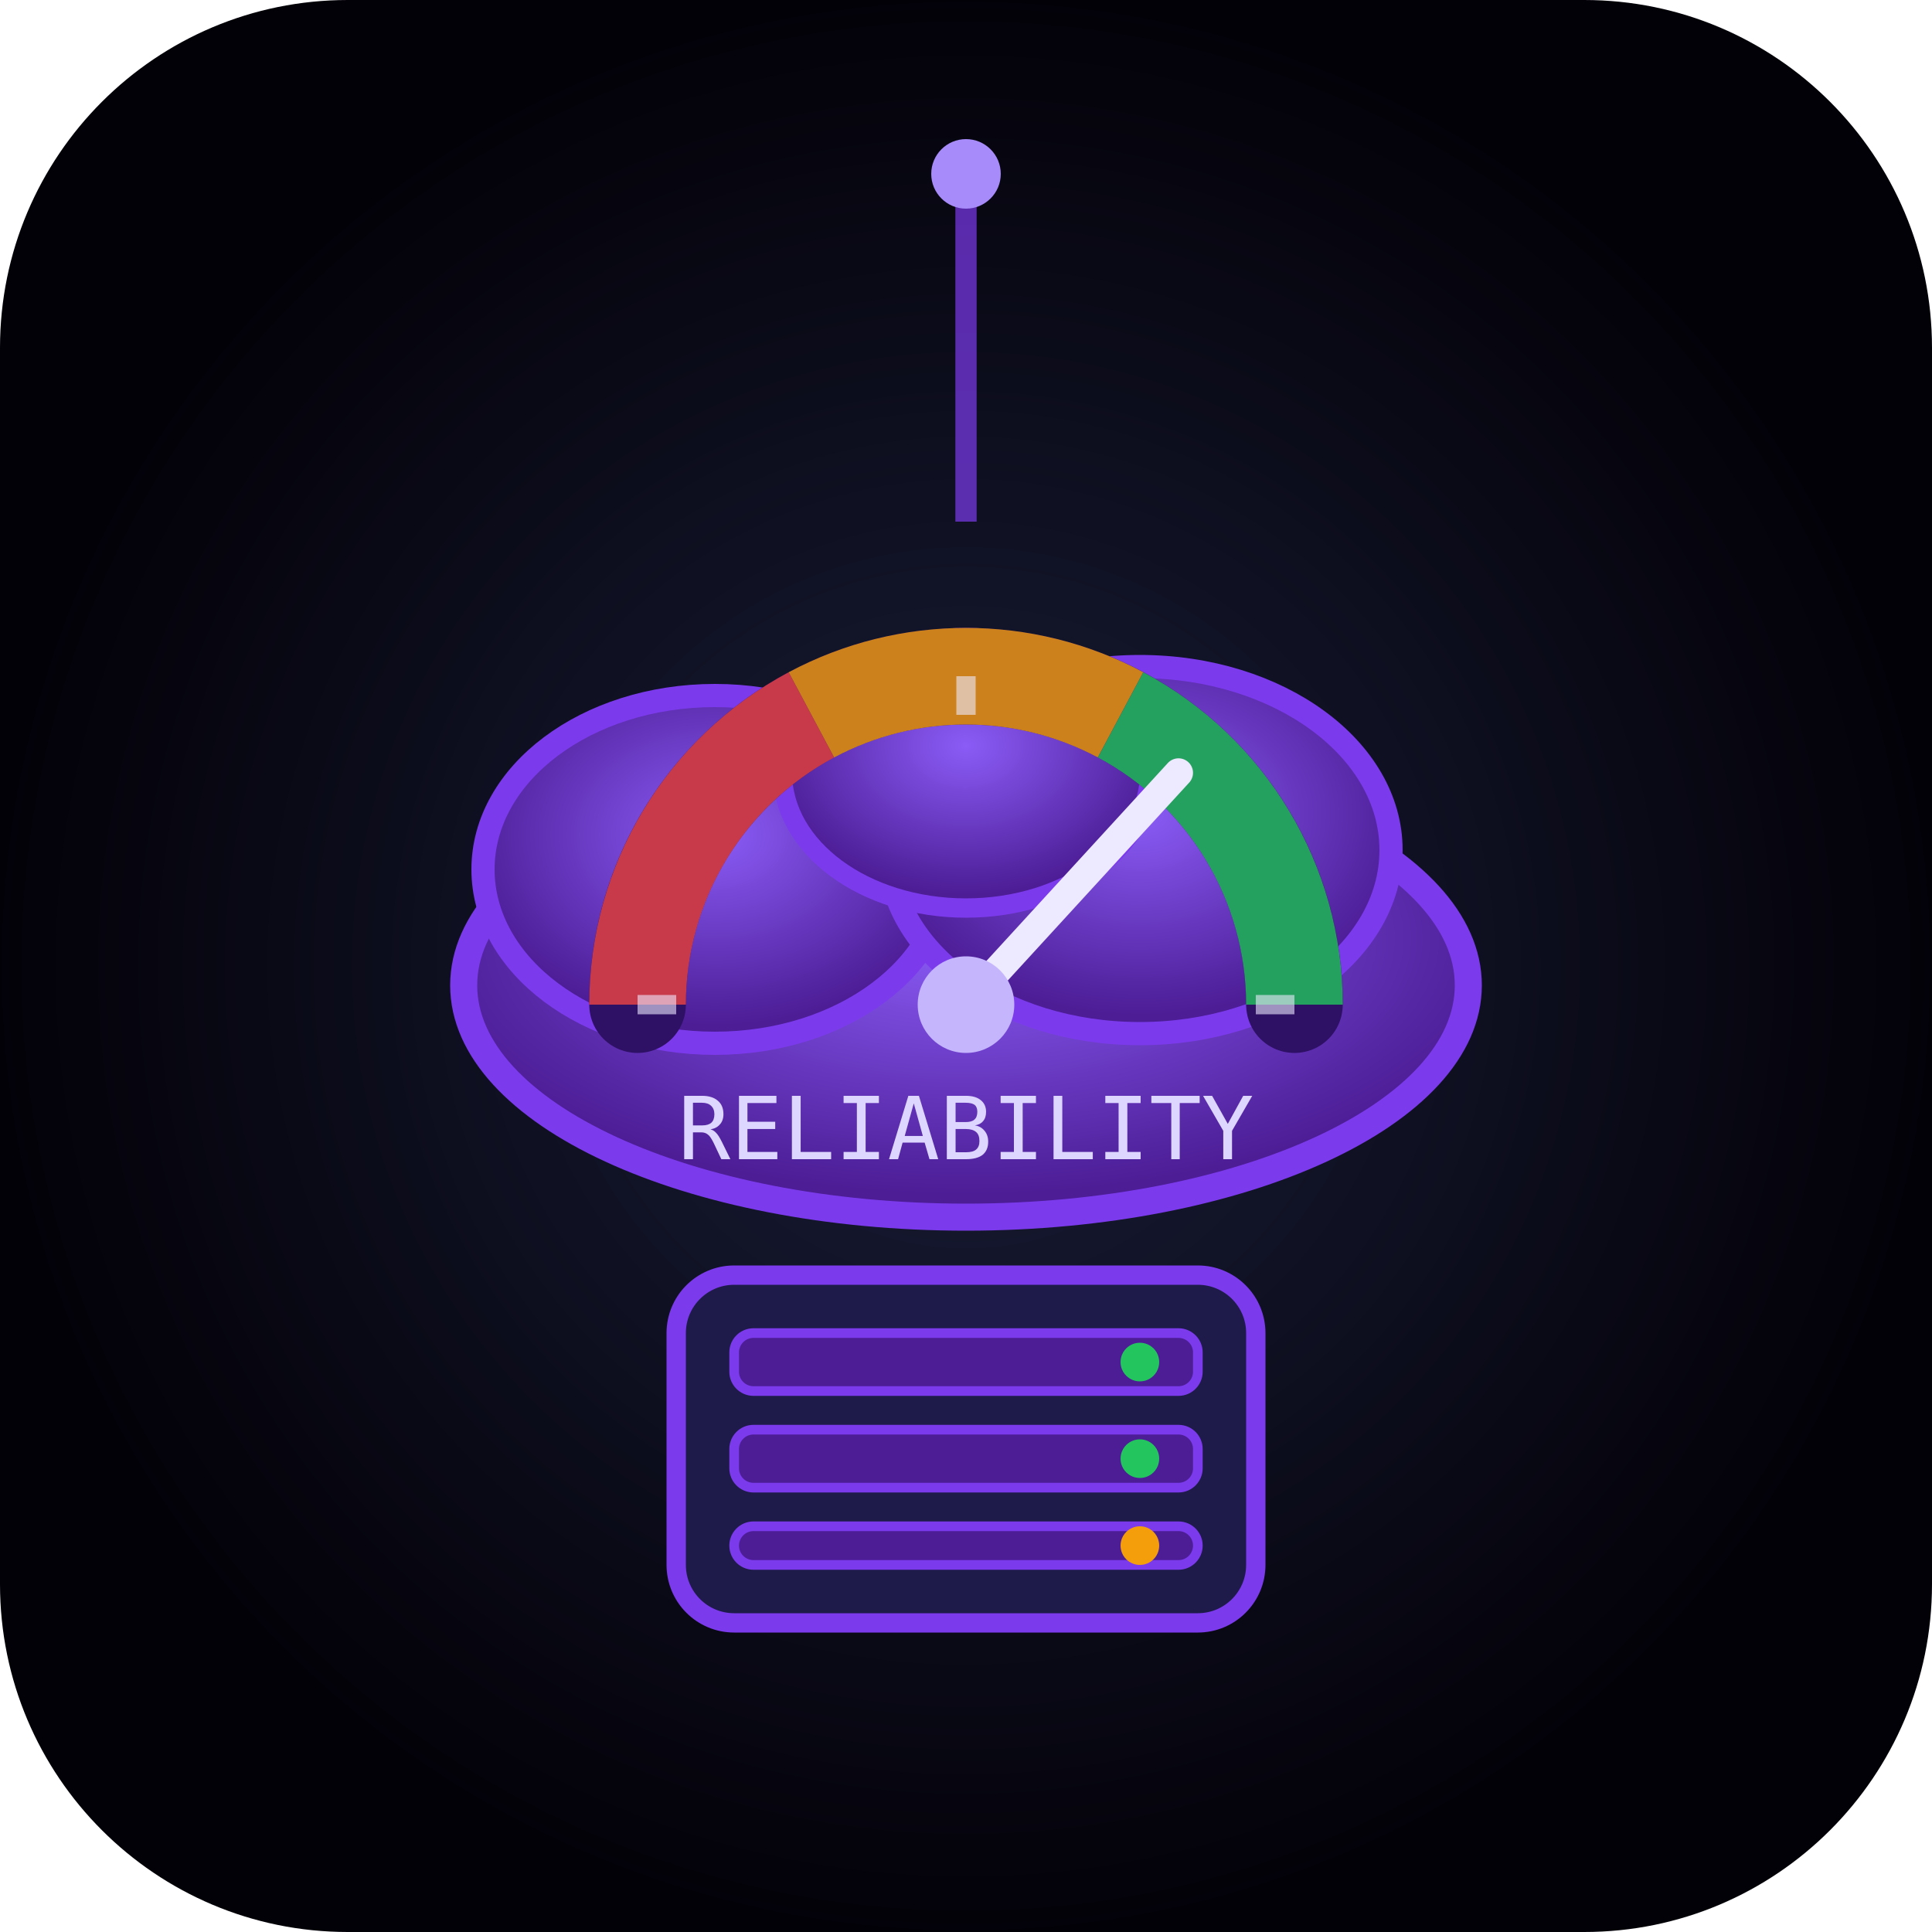
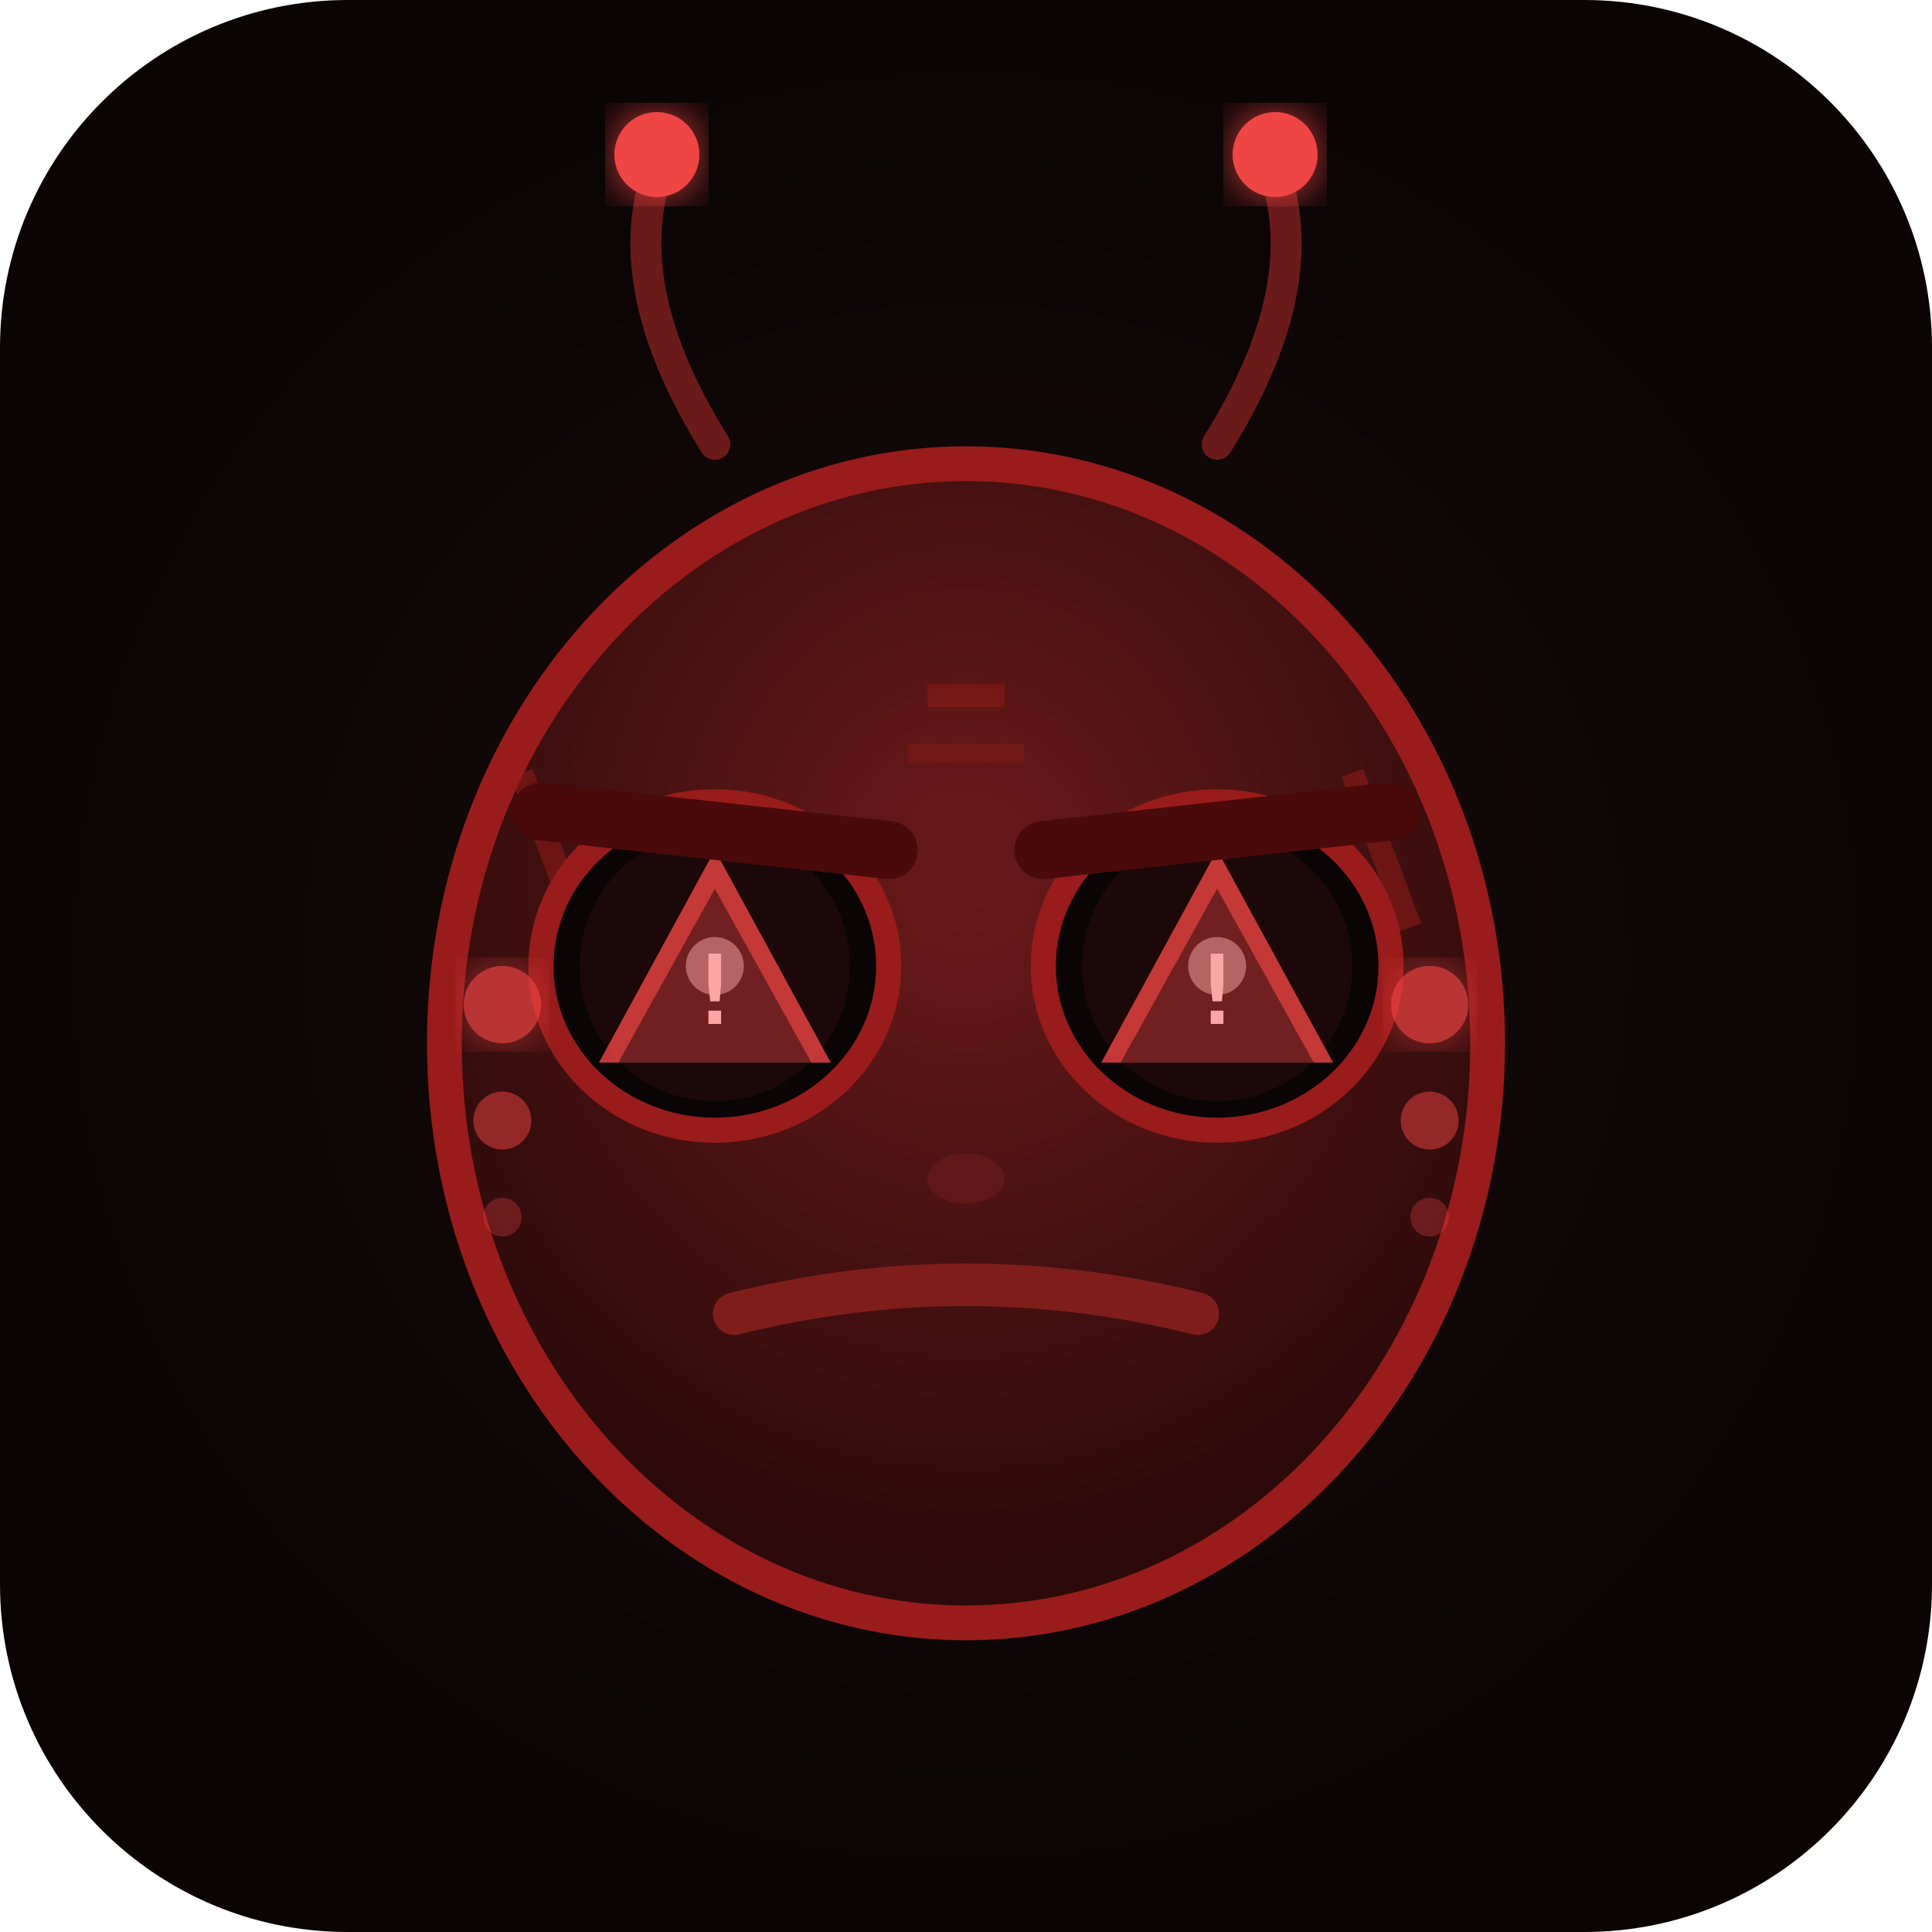
<svg xmlns="http://www.w3.org/2000/svg" viewBox="0 0 100 100" width="200" height="200">
  <defs>
-     <radialGradient id="bg" cx="50%" cy="50%" r="50%">
-       <stop offset="0%" stop-color="#1a1f3a" />
-       <stop offset="100%" stop-color="#030108" />
+     <radialGradient id="msre-bg" cx="50%" cy="50%" r="50%">
+       <stop offset="0%" stop-color="#180A0A" />
+       <stop offset="100%" stop-color="#0A0404" />
    </radialGradient>
+     <radialGradient id="msre-skin" cx="50%" cy="35%" r="60%">
+       <stop offset="0%" stop-color="#6B1A1A" />
+       <stop offset="100%" stop-color="#2D0A0A" />
+     </radialGradient>
+     <filter id="msre-glow">
+       <feGaussianBlur stdDeviation="1.3" result="b" />
+       <feMerge>
+         <feMergeNode in="b" />
+         <feMergeNode in="SourceGraphic" />
+       </feMerge>
+     </filter>
  </defs>
-   <rect width="100" height="100" rx="18" fill="url(#bg)" />
-   <defs>
-     <radialGradient id="ms-cg" cx="50%" cy="40%" r="55%">
-       <stop offset="0%" stop-color="#8B5CF6" />
-       <stop offset="100%" stop-color="#4C1D95" />
-     </radialGradient>
-   </defs>
-   <line x1="50" y1="10" x2="50" y2="27" stroke="#7C3AED" stroke-width="1.1" opacity="0.7" />
-   <circle cx="50" cy="9" r="1.8" fill="#A78BFA" />
-   <ellipse cx="50" cy="51" rx="26" ry="12" fill="url(#ms-cg)" stroke="#7C3AED" stroke-width="1.4" />
-   <ellipse cx="37" cy="45" rx="12" ry="9" fill="url(#ms-cg)" stroke="#7C3AED" stroke-width="1.2" />
-   <ellipse cx="59" cy="44" rx="13" ry="9.5" fill="url(#ms-cg)" stroke="#7C3AED" stroke-width="1.2" />
-   <ellipse cx="50" cy="40" rx="9.5" ry="7" fill="url(#ms-cg)" stroke="#7C3AED" stroke-width="1" />
-   <path d="M33,52 A17,17 0 0,1 67,52" fill="none" stroke="#2e1065" stroke-width="5" stroke-linecap="round" />
-   <path d="M33,52 A17,17 0 0,1 42,37" fill="none" stroke="#EF4444" stroke-width="5" stroke-linecap="butt" opacity="0.8" />
-   <path d="M42,37 A17,17 0 0,1 58,37" fill="none" stroke="#F59E0B" stroke-width="5" stroke-linecap="butt" opacity="0.8" />
-   <path d="M58,37 A17,17 0 0,1 67,52" fill="none" stroke="#22C55E" stroke-width="5" stroke-linecap="butt" opacity="0.8" />
-   <line x1="50" y1="52" x2="61" y2="40" stroke="#EDE9FE" stroke-width="1.5" stroke-linecap="round" />
-   <circle cx="50" cy="52" r="2.5" fill="#C4B5FD" />
-   <line x1="33" y1="52" x2="35" y2="52" stroke="#EDE9FE" stroke-width="1" opacity="0.6" />
-   <line x1="50" y1="35" x2="50" y2="37" stroke="#EDE9FE" stroke-width="1" opacity="0.6" />
-   <line x1="67" y1="52" x2="65" y2="52" stroke="#EDE9FE" stroke-width="1" opacity="0.6" />
-   <text x="50" y="60" font-family="monospace" font-size="4.5" fill="#DDD6FE" text-anchor="middle">RELIABILITY</text>
-   <rect x="35" y="66" width="30" height="18" rx="3" fill="#1e1b4b" stroke="#7C3AED" stroke-width="1" />
-   <rect x="38" y="69" width="24" height="3" rx="1" fill="#4C1D95" stroke="#7C3AED" stroke-width="0.5" />
-   <rect x="38" y="74" width="24" height="3" rx="1" fill="#4C1D95" stroke="#7C3AED" stroke-width="0.5" />
-   <rect x="38" y="79" width="24" height="2" rx="1" fill="#4C1D95" stroke="#7C3AED" stroke-width="0.5" />
-   <circle cx="59" cy="70.5" r="1" fill="#22C55E" />
-   <circle cx="59" cy="75.5" r="1" fill="#22C55E" />
-   <circle cx="59" cy="80" r="1" fill="#F59E0B" />
+   <rect width="100" height="100" rx="18" fill="url(#msre-bg)" />
+   <path d="M37,23 Q32,15 34,9" stroke="#6B1A1A" stroke-width="1.6" fill="none" stroke-linecap="round" />
+   <circle cx="34" cy="8" r="2.2" fill="#EF4444" filter="url(#msre-glow)" />
+   <path d="M63,23 Q68,15 66,9" stroke="#6B1A1A" stroke-width="1.6" fill="none" stroke-linecap="round" />
+   <circle cx="66" cy="8" r="2.2" fill="#EF4444" filter="url(#msre-glow)" />
+   <ellipse cx="50" cy="54" rx="27" ry="30" fill="url(#msre-skin)" stroke="#991B1B" stroke-width="1.8" />
+   <line x1="27" y1="40" x2="30" y2="48" stroke="#991B1B" stroke-width="1.2" opacity="0.5" />
+   <line x1="70" y1="40" x2="73" y2="48" stroke="#991B1B" stroke-width="1.2" opacity="0.5" />
+   <ellipse cx="37" cy="50" rx="9" ry="8.5" fill="#0A0404" stroke="#991B1B" stroke-width="1.3" />
+   <circle cx="37" cy="50" r="7" fill="#1C0808" />
+   <polygon points="37,44 43,55 31,55" fill="#EF4444" opacity="0.8" />
+   <polygon points="37,46 42,55 32,55" fill="#1C0808" opacity="0.5" />
+   <text x="37" y="53" font-family="monospace" font-size="5" font-weight="bold" fill="#FCA5A5" text-anchor="middle">!</text>
+   <circle cx="37" cy="50" r="1.5" fill="#FCA5A5" opacity="0.5" />
+   <ellipse cx="63" cy="50" rx="9" ry="8.5" fill="#0A0404" stroke="#991B1B" stroke-width="1.3" />
+   <circle cx="63" cy="50" r="7" fill="#1C0808" />
+   <polygon points="63,44 69,55 57,55" fill="#EF4444" opacity="0.8" />
+   <polygon points="63,46 68,55 58,55" fill="#1C0808" opacity="0.5" />
+   <text x="63" y="53" font-family="monospace" font-size="5" font-weight="bold" fill="#FCA5A5" text-anchor="middle">!</text>
+   <circle cx="63" cy="50" r="1.5" fill="#FCA5A5" opacity="0.5" />
+   <circle cx="26" cy="52" r="2" fill="#EF4444" opacity="0.7" filter="url(#msre-glow)" />
+   <circle cx="26" cy="58" r="1.5" fill="#EF4444" opacity="0.5" />
+   <circle cx="26" cy="63" r="1" fill="#EF4444" opacity="0.3" />
+   <circle cx="74" cy="52" r="2" fill="#EF4444" opacity="0.7" filter="url(#msre-glow)" />
+   <circle cx="74" cy="58" r="1.5" fill="#EF4444" opacity="0.5" />
+   <circle cx="74" cy="63" r="1" fill="#EF4444" opacity="0.3" />
+   <path d="M38,68 Q50,65 62,68" stroke="#7F1D1D" stroke-width="2.2" fill="none" stroke-linecap="round" />
+   <line x1="28" y1="42" x2="46" y2="44" stroke="#4A0A0A" stroke-width="3" stroke-linecap="round" />
+   <line x1="54" y1="44" x2="72" y2="42" stroke="#4A0A0A" stroke-width="3" stroke-linecap="round" />
+   <ellipse cx="50" cy="61" rx="2" ry="1.3" fill="#6B1A1A" opacity="0.6" />
+   <line x1="48" y1="36" x2="52" y2="36" stroke="#991B1B" stroke-width="1.2" opacity="0.4" />
+   <line x1="47" y1="39" x2="53" y2="39" stroke="#991B1B" stroke-width="1" opacity="0.3" />
</svg>
